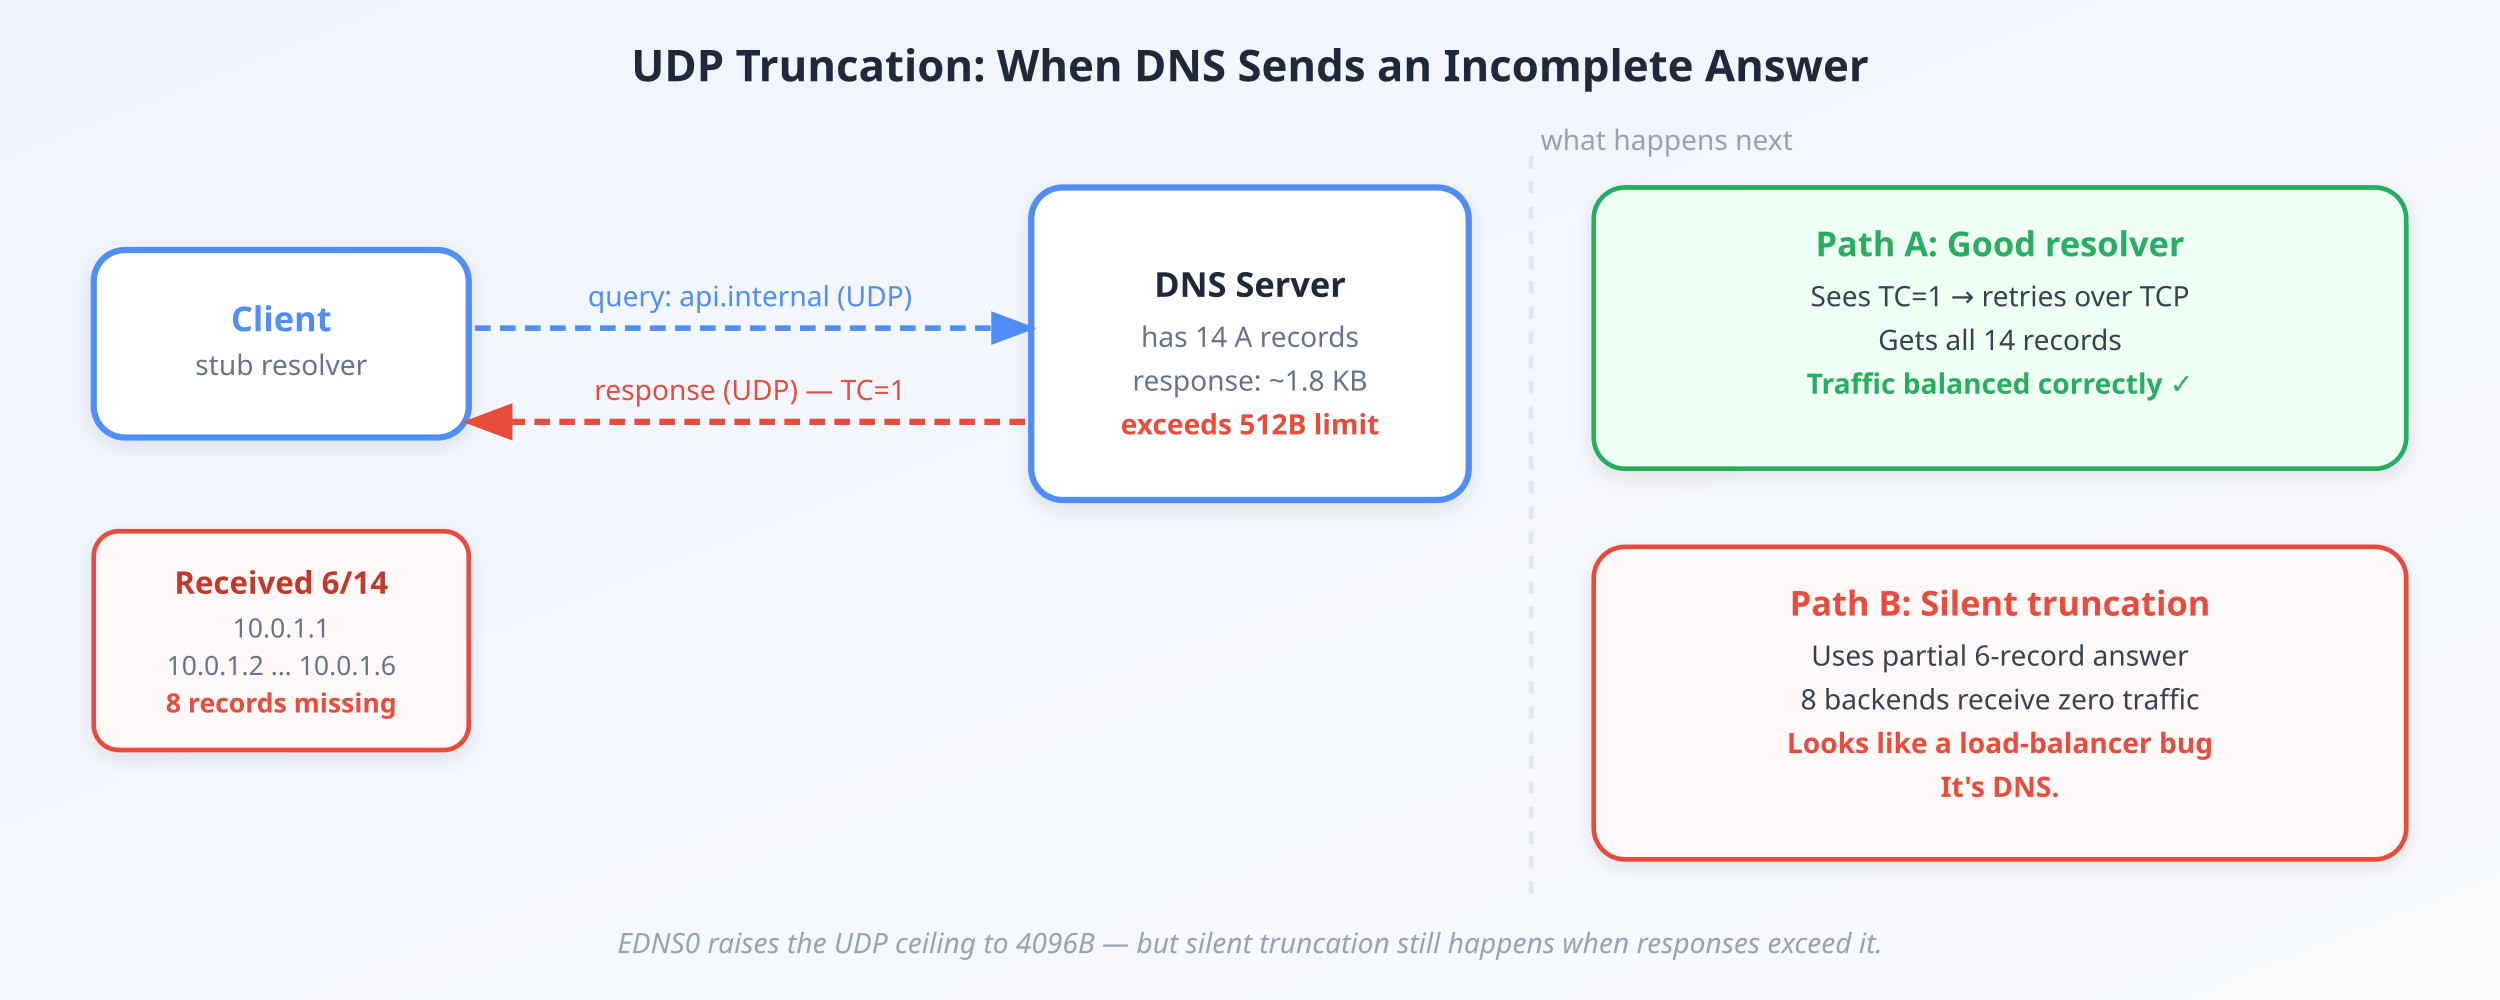
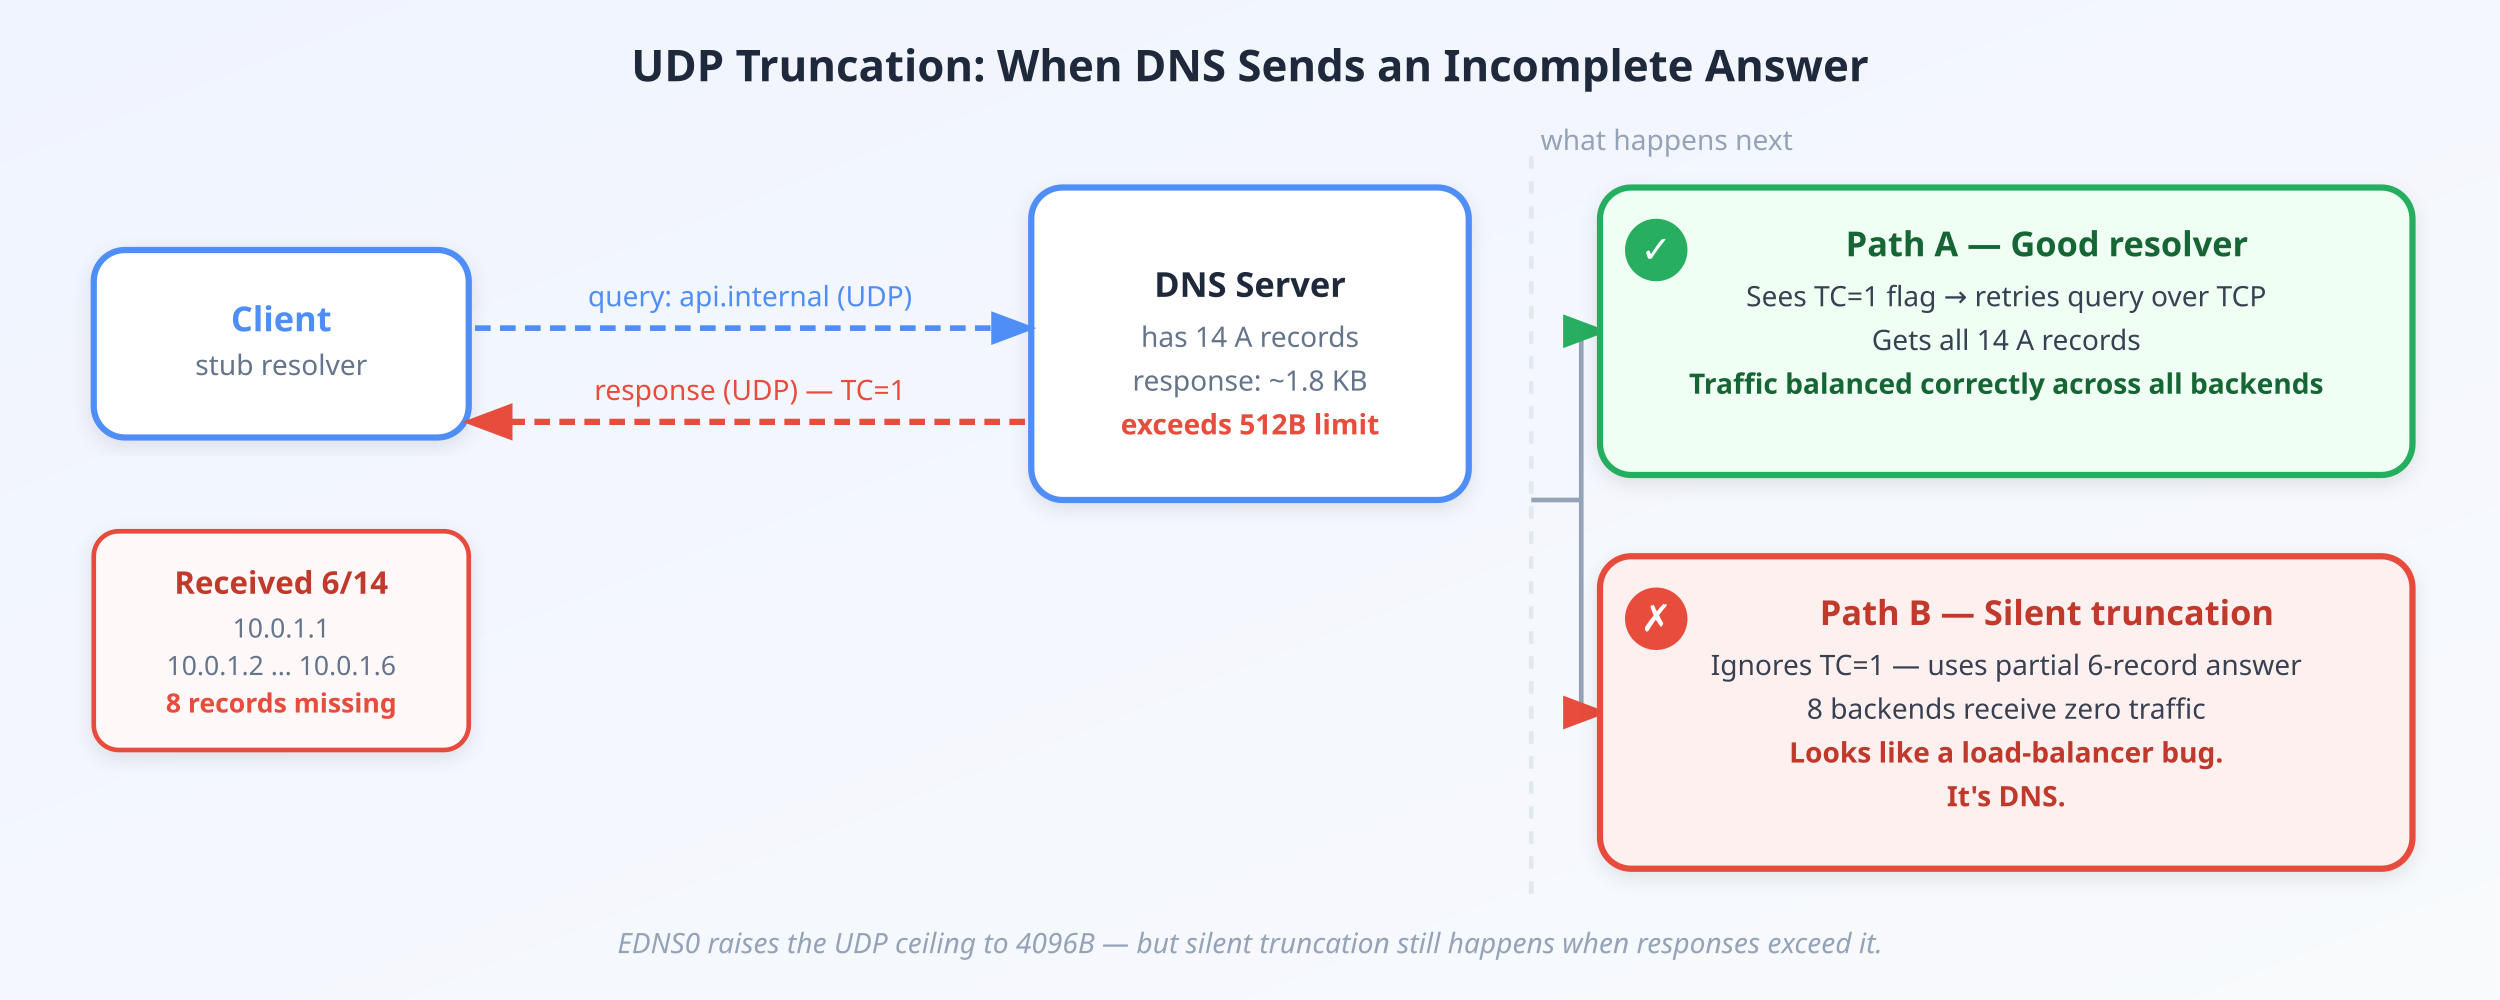
<svg xmlns="http://www.w3.org/2000/svg" width="800" height="320" viewBox="0 0 800 320" font-family="'Segoe UI',system-ui,sans-serif">
  <defs>
    <style>
      @keyframes dash { to { stroke-dashoffset: -20; } }
      .arrow { animation: dash 1.4s linear infinite; }
    </style>
    <linearGradient id="bg2" x1="0" y1="0" x2="1" y2="1" gradientUnits="objectBoundingBox">
      <stop offset="0%" stop-color="#f0f4ff" />
      <stop offset="100%" stop-color="#f8fafc" />
    </linearGradient>
    <marker id="arrowB" markerWidth="8" markerHeight="8" refX="6" refY="3" orient="auto">
      <path d="M0,0 L0,6 L8,3 z" fill="#4f8ef7" />
    </marker>
    <marker id="arrowR" markerWidth="8" markerHeight="8" refX="6" refY="3" orient="auto">
      <path d="M0,0 L0,6 L8,3 z" fill="#e74c3c" />
    </marker>
    <marker id="arrowG" markerWidth="8" markerHeight="8" refX="6" refY="3" orient="auto">
      <path d="M0,0 L0,6 L8,3 z" fill="#27ae60" />
    </marker>
    <filter id="sh2">
      <feDropShadow dx="0" dy="2" stdDeviation="3" flood-color="#00000018" />
    </filter>
  </defs>
  <rect width="800" height="320" fill="url(#bg2)" />
  <text x="400" y="26" text-anchor="middle" fill="#1e293b" font-size="14" font-weight="700">UDP Truncation: When DNS Sends an Incomplete Answer</text>
  <rect x="30" y="80" width="120" height="60" rx="10" fill="white" stroke="#4f8ef7" stroke-width="2" filter="url(#sh2)" />
  <text x="90" y="106" text-anchor="middle" fill="#4f8ef7" font-size="11" font-weight="700">Client</text>
  <text x="90" y="120" text-anchor="middle" fill="#64748b" font-size="9">stub resolver</text>
  <rect x="330" y="60" width="140" height="100" rx="10" fill="white" stroke="#4f8ef7" stroke-width="2" filter="url(#sh2)" />
  <text x="400" y="95" text-anchor="middle" fill="#1e293b" font-size="11" font-weight="700">DNS Server</text>
  <text x="400" y="111" text-anchor="middle" fill="#64748b" font-size="9">has 14 A records</text>
  <text x="400" y="125" text-anchor="middle" fill="#64748b" font-size="9">response: ~1.8 KB</text>
  <text x="400" y="139" text-anchor="middle" fill="#e74c3c" font-size="9" font-weight="600">exceeds 512B limit</text>
  <line x1="152" y1="105" x2="328" y2="105" stroke="#4f8ef7" stroke-width="1.8" stroke-dasharray="5 3" class="arrow" marker-end="url(#arrowB)" />
  <text x="240" y="98" text-anchor="middle" fill="#4f8ef7" font-size="9">query: api.internal (UDP)</text>
  <line x1="328" y1="135" x2="152" y2="135" stroke="#e74c3c" stroke-width="2" stroke-dasharray="5 3" class="arrow" marker-end="url(#arrowR)" />
  <text x="240" y="128" text-anchor="middle" fill="#e74c3c" font-size="9">response (UDP) — TC=1</text>
  <rect x="30" y="170" width="120" height="70" rx="8" fill="#fff8f8" stroke="#e74c3c" stroke-width="1.5" filter="url(#sh2)" />
  <text x="90" y="190" text-anchor="middle" fill="#c0392b" font-size="10" font-weight="700">Received 6/14</text>
  <text x="90" y="204" text-anchor="middle" fill="#64748b" font-size="8.5">10.0.1.1</text>
  <text x="90" y="216" text-anchor="middle" fill="#64748b" font-size="8.5">10.0.1.2 … 10.0.1.6</text>
  <text x="90" y="228" text-anchor="middle" fill="#e74c3c" font-size="8.5" font-weight="600">8 records missing</text>
  <line x1="490" y1="50" x2="490" y2="290" stroke="#e2e8f0" stroke-width="1.5" stroke-dasharray="4 4" />
  <text x="493" y="48" fill="#94a3b8" font-size="9">what happens next</text>
-   <rect x="510" y="60" width="260" height="90" rx="10" fill="#f0fff4" stroke="#27ae60" stroke-width="1.5" filter="url(#sh2)" />
-   <text x="640" y="82" text-anchor="middle" fill="#27ae60" font-size="11" font-weight="700">Path A: Good resolver</text>
-   <text x="640" y="98" text-anchor="middle" fill="#374151" font-size="9">Sees TC=1 → retries over TCP</text>
-   <text x="640" y="112" text-anchor="middle" fill="#374151" font-size="9">Gets all 14 records</text>
-   <text x="640" y="126" text-anchor="middle" fill="#27ae60" font-size="9" font-weight="600">Traffic balanced correctly ✓</text>
-   <rect x="510" y="175" width="260" height="100" rx="10" fill="#fff8f8" stroke="#e74c3c" stroke-width="1.5" filter="url(#sh2)" />
-   <text x="640" y="197" text-anchor="middle" fill="#e74c3c" font-size="11" font-weight="700">Path B: Silent truncation</text>
-   <text x="640" y="213" text-anchor="middle" fill="#374151" font-size="9">Uses partial 6-record answer</text>
-   <text x="640" y="227" text-anchor="middle" fill="#374151" font-size="9">8 backends receive zero traffic</text>
-   <text x="640" y="241" text-anchor="middle" fill="#e74c3c" font-size="9" font-weight="600">Looks like a load-balancer bug</text>
-   <text x="640" y="255" text-anchor="middle" fill="#e74c3c" font-size="9" font-weight="600">It's DNS.</text>
+   <line x1="490" y1="160" x2="506" y2="160" stroke="#94a3b8" stroke-width="1.5" />
+   <line x1="506" y1="106" x2="506" y2="228" stroke="#94a3b8" stroke-width="1.5" />
+   <line x1="506" y1="106" x2="511" y2="106" stroke="#27ae60" stroke-width="1.8" marker-end="url(#arrowG)" />
+   <line x1="506" y1="228" x2="511" y2="228" stroke="#e74c3c" stroke-width="1.8" marker-end="url(#arrowR)" />
+   <rect x="512" y="60" width="260" height="92" rx="10" fill="#f0fff4" stroke="#27ae60" stroke-width="2" filter="url(#sh2)" />
+   <circle cx="530" cy="80" r="10" fill="#27ae60" />
+   <text x="530" y="84" text-anchor="middle" fill="white" font-size="12" font-weight="700">✓</text>
+   <text x="655" y="82" text-anchor="middle" fill="#166534" font-size="11" font-weight="700">Path A — Good resolver</text>
+   <text x="642" y="98" text-anchor="middle" fill="#374151" font-size="9">Sees TC=1 flag → retries query over TCP</text>
+   <text x="642" y="112" text-anchor="middle" fill="#374151" font-size="9">Gets all 14 A records</text>
+   <text x="642" y="126" text-anchor="middle" fill="#166534" font-size="9" font-weight="600">Traffic balanced correctly across all backends</text>
+   <rect x="512" y="178" width="260" height="100" rx="10" fill="#fff0f0" stroke="#e74c3c" stroke-width="2" filter="url(#sh2)" />
+   <circle cx="530" cy="198" r="10" fill="#e74c3c" />
+   <text x="530" y="202" text-anchor="middle" fill="white" font-size="12" font-weight="700">✗</text>
+   <text x="655" y="200" text-anchor="middle" fill="#c0392b" font-size="11" font-weight="700">Path B — Silent truncation</text>
+   <text x="642" y="216" text-anchor="middle" fill="#374151" font-size="9">Ignores TC=1 — uses partial 6-record answer</text>
+   <text x="642" y="230" text-anchor="middle" fill="#374151" font-size="9">8 backends receive zero traffic</text>
+   <text x="642" y="244" text-anchor="middle" fill="#c0392b" font-size="9" font-weight="600">Looks like a load-balancer bug.</text>
+   <text x="642" y="258" text-anchor="middle" fill="#c0392b" font-size="9" font-weight="600">It's DNS.</text>
  <text x="400" y="305" text-anchor="middle" fill="#94a3b8" font-size="9" font-style="italic">EDNS0 raises the UDP ceiling to 4096B — but silent truncation still happens when responses exceed it.</text>
</svg>
